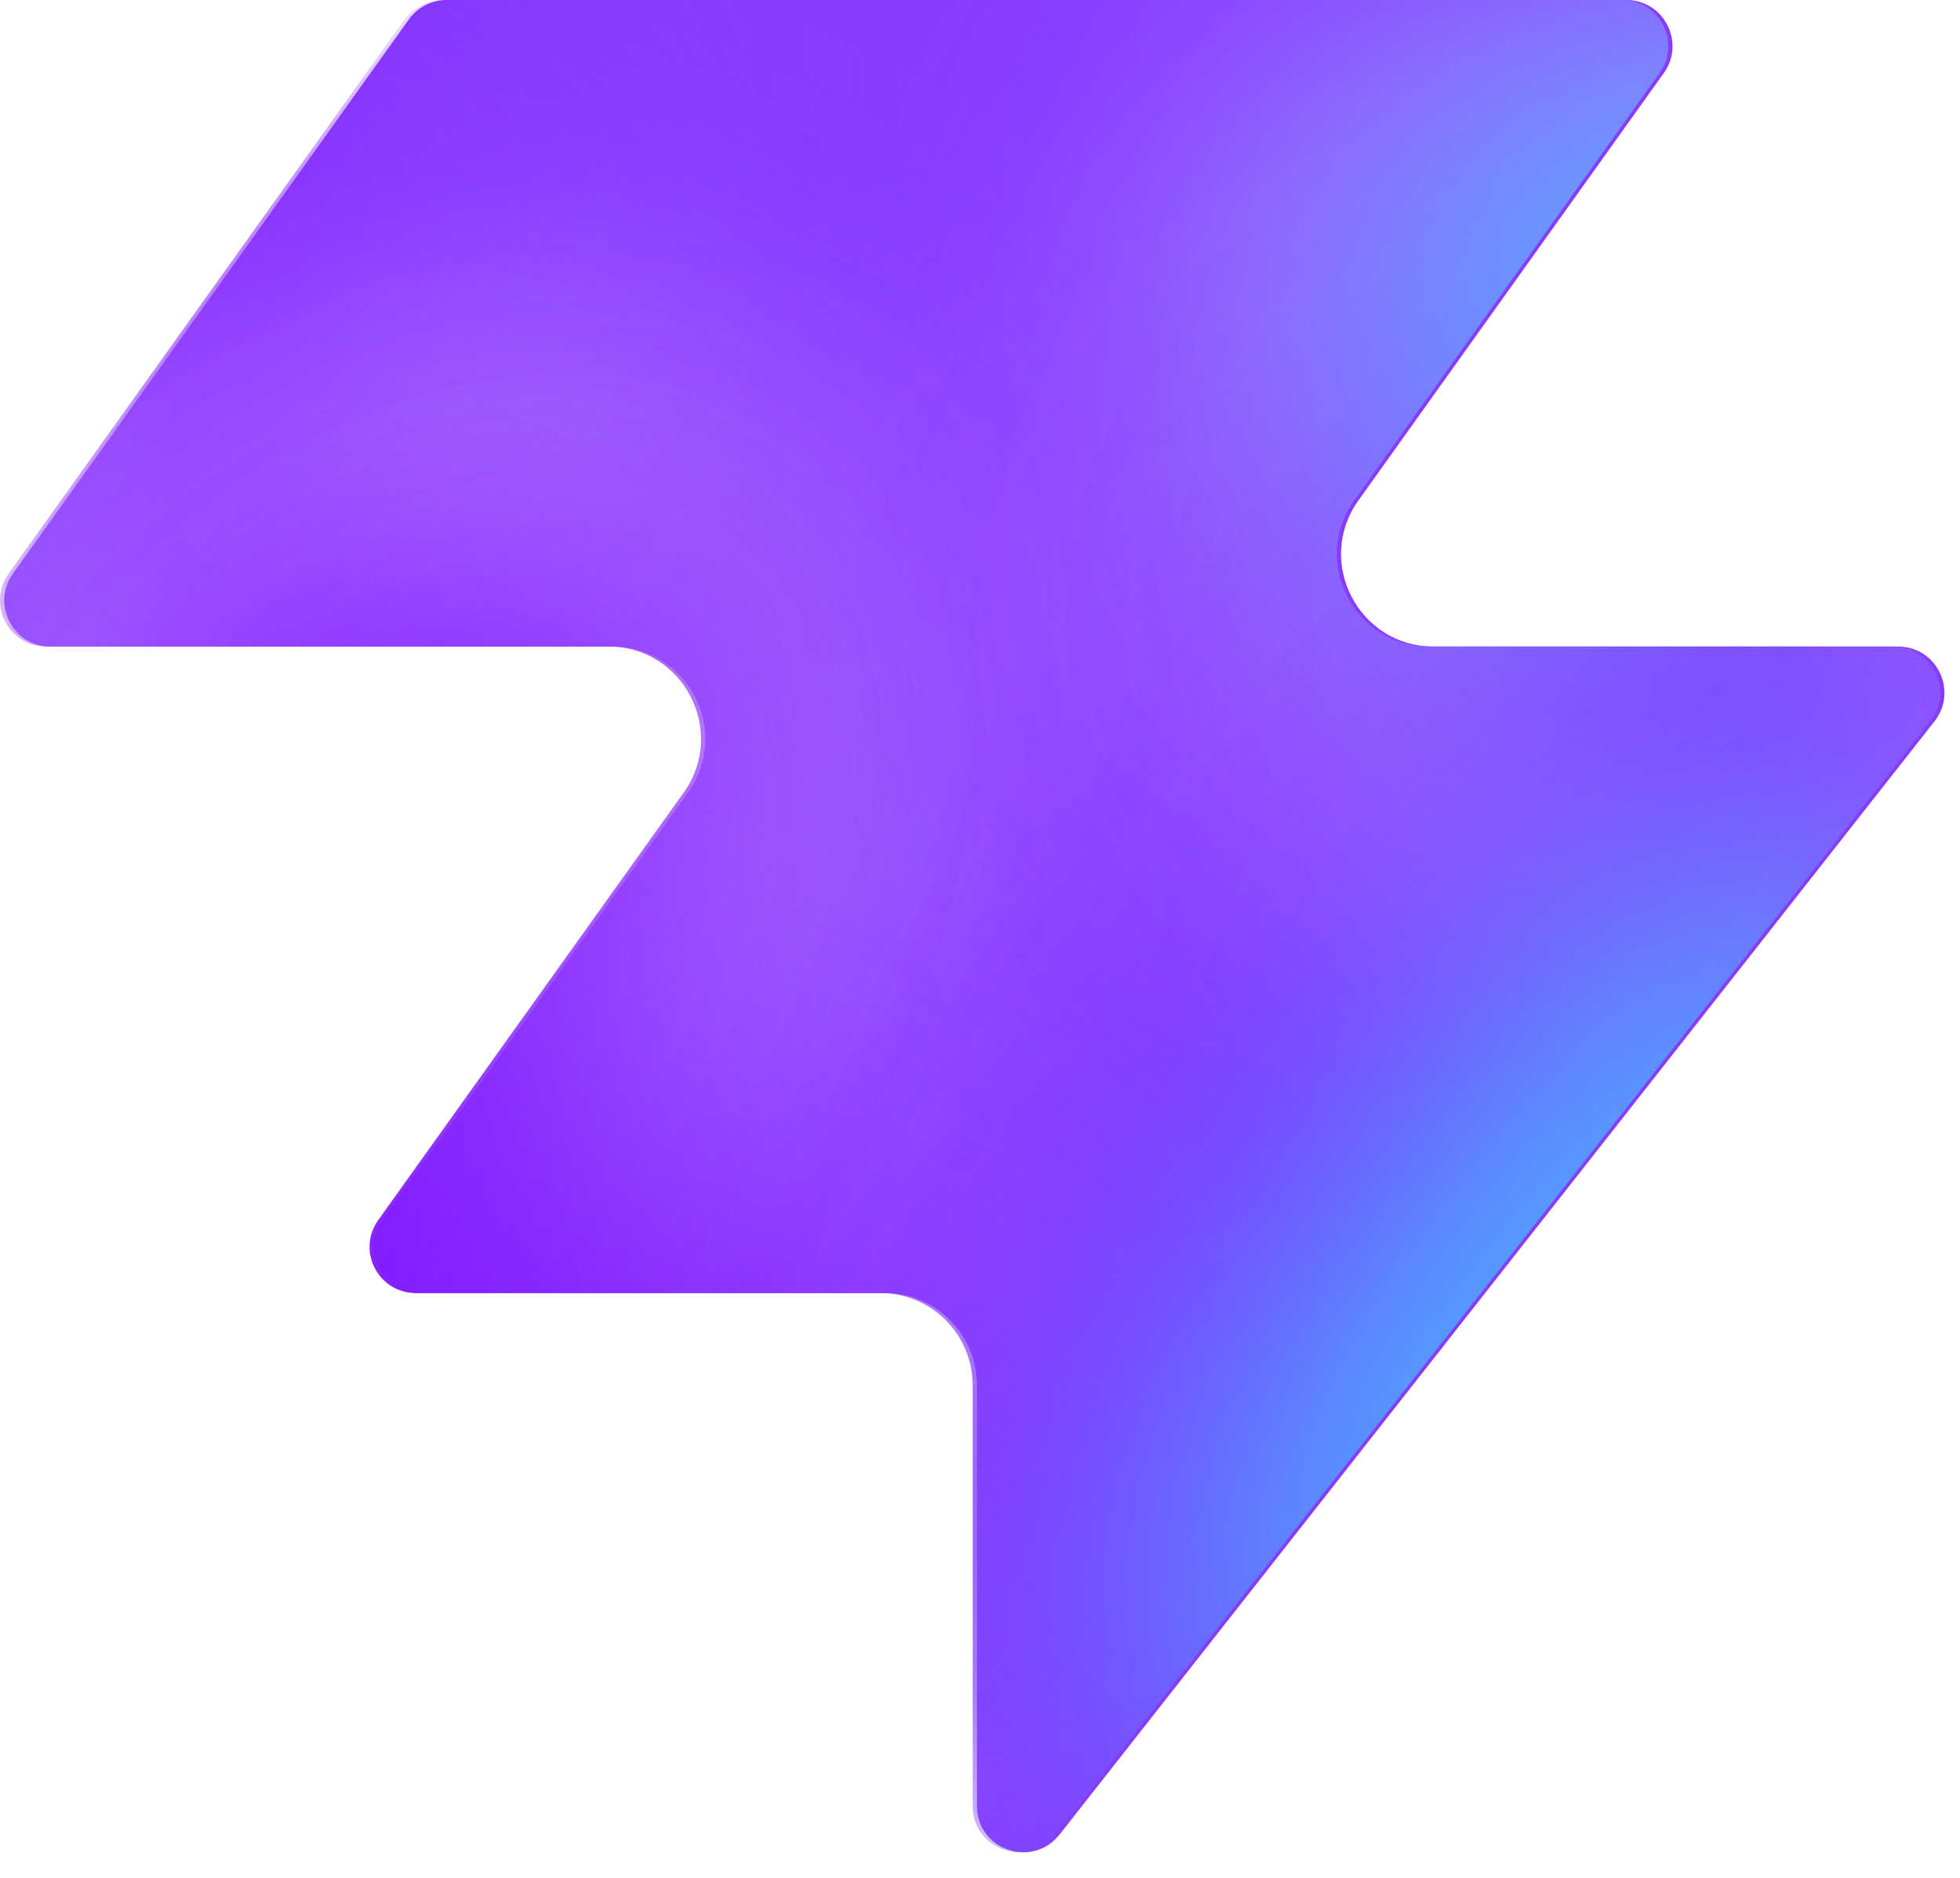
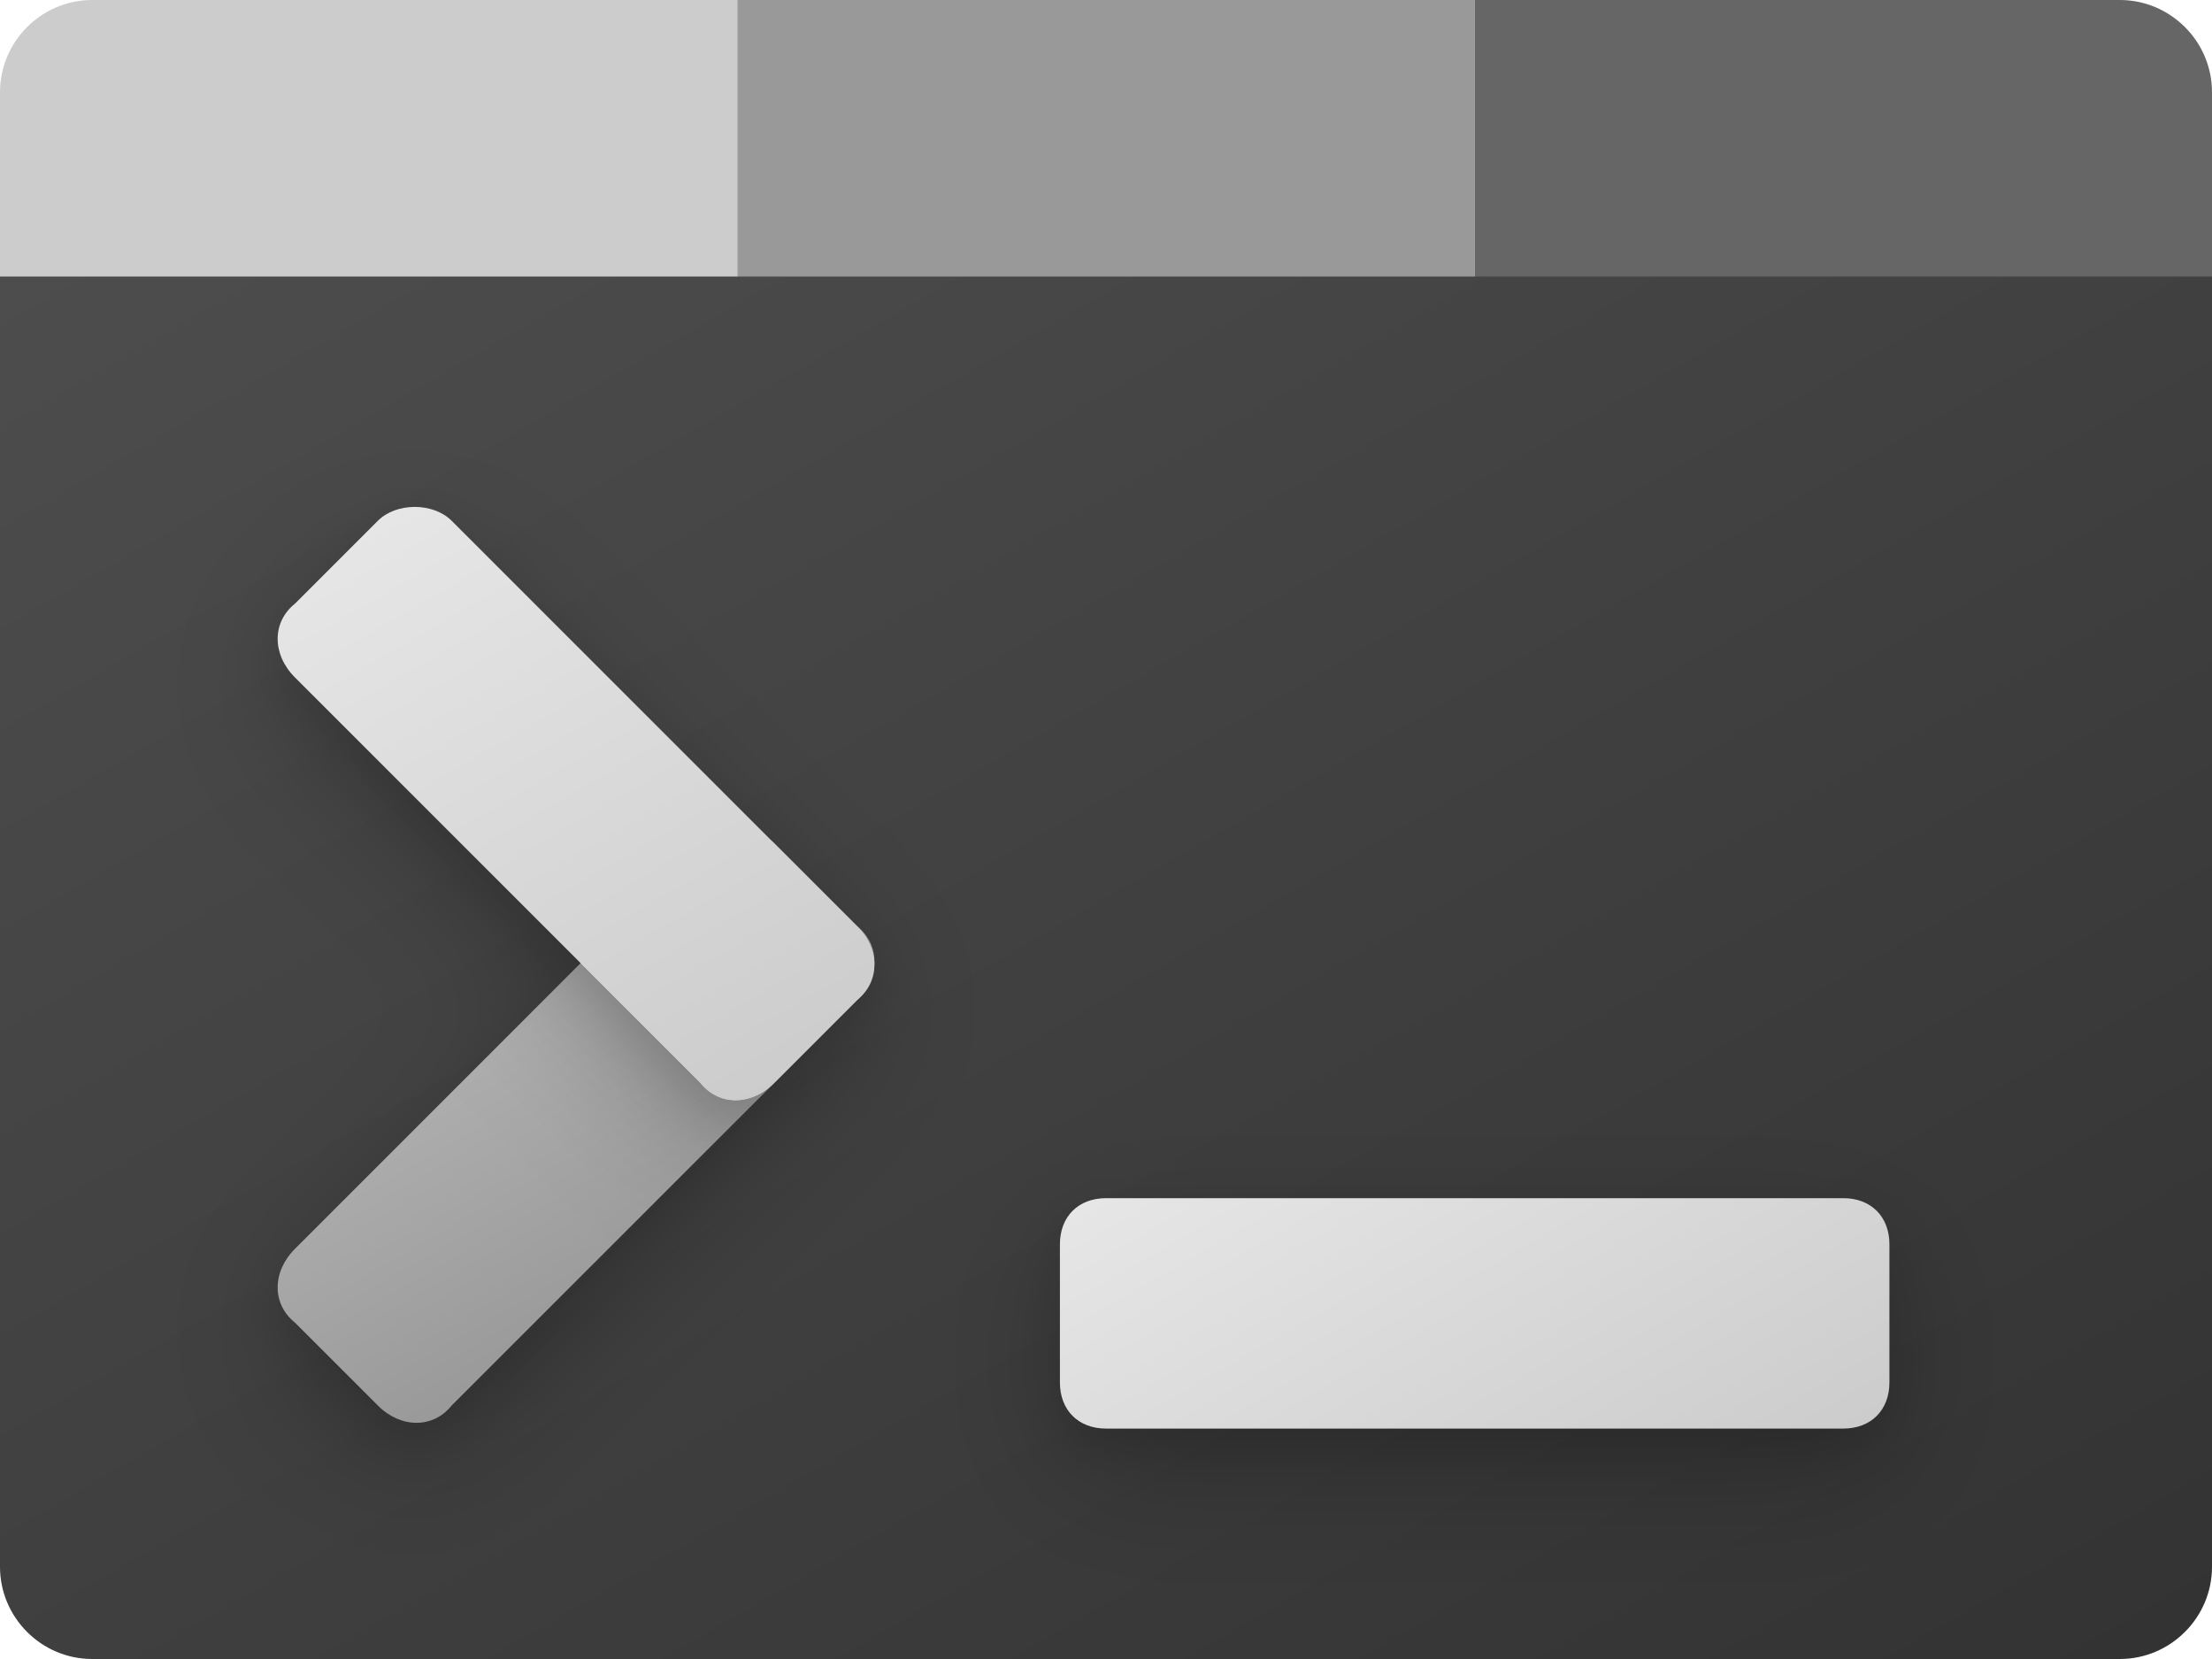
- <svg xmlns="http://www.w3.org/2000/svg" width="48" height="46" fill="none" viewBox="0 0 48 46">
-   <path fill="#863bff" d="M25.946 44.938c-.664.845-2.021.375-2.021-.698V33.937a2.26 2.26 0 0 0-2.262-2.262H10.287c-.92 0-1.456-1.04-.92-1.788l7.48-10.471c1.07-1.497 0-3.578-1.842-3.578H1.237c-.92 0-1.456-1.04-.92-1.788L10.013.474c.214-.297.556-.474.92-.474h28.894c.92 0 1.456 1.04.92 1.788l-7.48 10.471c-1.07 1.498 0 3.579 1.842 3.579h11.377c.943 0 1.473 1.088.89 1.83L25.947 44.94z" style="fill:#863bff;fill:color(display-p3 .525 .23 1);fill-opacity:1" />
-   <mask id="a" width="48" height="46" x="0" y="0" maskUnits="userSpaceOnUse" style="mask-type:alpha">
-     <path fill="#000" d="M25.842 44.938c-.664.844-2.021.375-2.021-.698V33.937a2.26 2.26 0 0 0-2.262-2.262H10.183c-.92 0-1.456-1.04-.92-1.788l7.48-10.471c1.07-1.498 0-3.579-1.842-3.579H1.133c-.92 0-1.456-1.04-.92-1.787L9.91.473c.214-.297.556-.474.92-.474h28.894c.92 0 1.456 1.04.92 1.788l-7.48 10.471c-1.07 1.498 0 3.578 1.842 3.578h11.377c.943 0 1.473 1.088.89 1.832L25.843 44.94z" style="fill:#000;fill-opacity:1" />
-   </mask>
-   <g mask="url(#a)">
-     <g filter="url(#b)">
-       <ellipse cx="5.508" cy="14.704" fill="#ede6ff" rx="5.508" ry="14.704" style="fill:#ede6ff;fill:color(display-p3 .927 .903 1);fill-opacity:1" transform="matrix(.00324 1 1 -.00324 -4.47 31.516)" />
+ <svg xmlns="http://www.w3.org/2000/svg" width="48" height="36" viewBox="0 0 48 36" fill="none" version="1.1" id="svg136">
+   <path d="M 0,7 H 16 V 0 H 2 C 0.9,0 0,0.9 0,2 Z" fill="#cccccc" id="path2" />
+   <path d="M 32,0 H 16 v 7 h 16 z" fill="#999999" id="path4" />
+   <path d="M 48,7 H 32 V 0 h 14 c 1.1,0 2,0.9 2,2 z" fill="#666666" id="path6" />
+   <path d="M 46,36 H 2 C 0.9,36 0,35.1 0,34 V 6 h 48 v 28 c 0,1.1 -0.9,2 -2,2 z" fill="url(#paint0_linear)" id="path8" style="fill:url(#paint0_linear)" />
+   <g filter="url(#filter0_dd)" id="g23" transform="translate(0,-6)">
+     <path d="m 15.2,24.3 -8.8,8.8 c -0.5,0.5 -0.5,1.2 0,1.6 l 1.8,1.8 C 8.7,37 9.4,37 9.8,36.5 l 8.8,-8.8 c 0.5,-0.5 0.5,-1.2 0,-1.6 l -1.8,-1.8 c -0.4,-0.4 -1.2,-0.4 -1.6,0 z" fill="url(#paint1_linear)" id="path10" style="fill:url(#paint1_linear)" />
+     <mask id="mask0" mask-type="alpha" maskUnits="userSpaceOnUse" x="6" y="24" width="13" height="13">
+       <path d="m 15.2,24.3 -8.8,8.8 c -0.5,0.5 -0.5,1.2 0,1.6 l 1.8,1.8 C 8.7,37 9.4,37 9.8,36.5 l 8.8,-8.8 c 0.5,-0.5 0.5,-1.2 0,-1.6 l -1.8,-1.8 c -0.4,-0.4 -1.2,-0.4 -1.6,0 z" fill="url(#paint2_linear)" id="path12" />
+     </mask>
+     <g mask="url(#mask0)" id="g19">
+       <g filter="url(#filter1_dd)" id="g17">
+         <path d="m 9.8,17.3 8.8,8.8 c 0.5,0.5 0.5,1.2 0,1.6 l -1.8,1.8 c -0.5,0.5 -1.2,0.5 -1.6,0 L 6.4,20.7 c -0.5,-0.5 -0.5,-1.2 0,-1.6 l 1.8,-1.8 C 8.6,16.9 9.4,16.9 9.8,17.3 Z" fill="url(#paint3_linear)" id="path15" style="fill:url(#paint3_linear)" />
+       </g>
    </g>
-     <g filter="url(#c)">
-       <ellipse cx="10.399" cy="29.851" fill="#ede6ff" rx="10.399" ry="29.851" style="fill:#ede6ff;fill:color(display-p3 .927 .903 1);fill-opacity:1" transform="matrix(.00324 1 1 -.00324 -39.328 7.883)" />
-     </g>
-     <g filter="url(#d)">
-       <ellipse cx="5.508" cy="30.487" fill="#7e14ff" rx="5.508" ry="30.487" style="fill:#7e14ff;fill:color(display-p3 .492 .077 1);fill-opacity:1" transform="rotate(89.814 -25.913 -14.639)scale(1 -1)" />
-     </g>
-     <g filter="url(#e)">
-       <ellipse cx="5.508" cy="30.599" fill="#7e14ff" rx="5.508" ry="30.599" style="fill:#7e14ff;fill:color(display-p3 .492 .077 1);fill-opacity:1" transform="rotate(89.814 -32.644 -3.334)scale(1 -1)" />
-     </g>
-     <g filter="url(#f)">
-       <ellipse cx="5.508" cy="30.599" fill="#7e14ff" rx="5.508" ry="30.599" style="fill:#7e14ff;fill:color(display-p3 .492 .077 1);fill-opacity:1" transform="matrix(.00324 1 1 -.00324 -34.34 30.47)" />
-     </g>
-     <g filter="url(#g)">
-       <ellipse cx="14.072" cy="22.078" fill="#ede6ff" rx="14.072" ry="22.078" style="fill:#ede6ff;fill:color(display-p3 .927 .903 1);fill-opacity:1" transform="rotate(93.35 24.506 48.493)scale(-1 1)" />
-     </g>
-     <g filter="url(#h)">
-       <ellipse cx="3.47" cy="21.501" fill="#7e14ff" rx="3.47" ry="21.501" style="fill:#7e14ff;fill:color(display-p3 .492 .077 1);fill-opacity:1" transform="rotate(89.009 28.708 47.59)scale(-1 1)" />
-     </g>
-     <g filter="url(#i)">
-       <ellipse cx="3.47" cy="21.501" fill="#7e14ff" rx="3.47" ry="21.501" style="fill:#7e14ff;fill:color(display-p3 .492 .077 1);fill-opacity:1" transform="rotate(89.009 28.708 47.59)scale(-1 1)" />
-     </g>
-     <g filter="url(#j)">
-       <ellipse cx=".387" cy="8.972" fill="#7e14ff" rx="4.407" ry="29.108" style="fill:#7e14ff;fill:color(display-p3 .492 .077 1);fill-opacity:1" transform="rotate(39.51 .387 8.972)" />
-     </g>
-     <g filter="url(#k)">
-       <ellipse cx="47.523" cy="-6.092" fill="#7e14ff" rx="4.407" ry="29.108" style="fill:#7e14ff;fill:color(display-p3 .492 .077 1);fill-opacity:1" transform="rotate(37.892 47.523 -6.092)" />
-     </g>
-     <g filter="url(#l)">
-       <ellipse cx="41.412" cy="6.333" fill="#47bfff" rx="5.971" ry="9.665" style="fill:#47bfff;fill:color(display-p3 .28 .748 1);fill-opacity:1" transform="rotate(37.892 41.412 6.333)" />
-     </g>
-     <g filter="url(#m)">
-       <ellipse cx="-1.879" cy="38.332" fill="#7e14ff" rx="4.407" ry="29.108" style="fill:#7e14ff;fill:color(display-p3 .492 .077 1);fill-opacity:1" transform="rotate(37.892 -1.88 38.332)" />
-     </g>
-     <g filter="url(#n)">
-       <ellipse cx="-1.879" cy="38.332" fill="#7e14ff" rx="4.407" ry="29.108" style="fill:#7e14ff;fill:color(display-p3 .492 .077 1);fill-opacity:1" transform="rotate(37.892 -1.88 38.332)" />
-     </g>
-     <g filter="url(#o)">
-       <ellipse cx="35.651" cy="29.907" fill="#7e14ff" rx="4.407" ry="29.108" style="fill:#7e14ff;fill:color(display-p3 .492 .077 1);fill-opacity:1" transform="rotate(37.892 35.651 29.907)" />
-     </g>
-     <g filter="url(#p)">
-       <ellipse cx="38.418" cy="32.4" fill="#47bfff" rx="5.971" ry="15.297" style="fill:#47bfff;fill:color(display-p3 .28 .748 1);fill-opacity:1" transform="rotate(37.892 38.418 32.4)" />
-     </g>
+     <path d="m 9.8,17.3 8.8,8.8 c 0.5,0.5 0.5,1.2 0,1.6 l -1.8,1.8 c -0.5,0.5 -1.2,0.5 -1.6,0 L 6.4,20.7 c -0.5,-0.5 -0.5,-1.2 0,-1.6 l 1.8,-1.8 C 8.6,16.9 9.4,16.9 9.8,17.3 Z" fill="url(#paint4_linear)" id="path21" style="fill:url(#paint4_linear)" />
  </g>
-   <defs>
-     <filter id="b" width="60.045" height="41.654" x="-19.77" y="16.149" color-interpolation-filters="sRGB" filterUnits="userSpaceOnUse">
-       <feFlood flood-opacity="0" result="BackgroundImageFix" />
-       <feBlend in="SourceGraphic" in2="BackgroundImageFix" result="shape" />
-       <feGaussianBlur result="effect1_foregroundBlur_2002_17158" stdDeviation="7.659" />
+   <g filter="url(#filter2_dd)" id="g27" transform="translate(0,-6)">
+     <path d="M 40,32 H 24 c -0.6,0 -1,0.4 -1,1 v 3 c 0,0.6 0.4,1 1,1 h 16 c 0.6,0 1,-0.4 1,-1 v -3 c 0,-0.6 -0.4,-1 -1,-1 z" fill="url(#paint5_linear)" id="path25" style="fill:url(#paint5_linear)" />
+   </g>
+   <defs id="defs134">
+     <filter id="filter0_dd" x="3.025" y="15" width="18.95" height="25.875" filterUnits="userSpaceOnUse" color-interpolation-filters="sRGB">
+       <feFlood flood-opacity="0" result="BackgroundImageFix" id="feFlood29" />
+       <feColorMatrix in="SourceAlpha" type="matrix" values="0 0 0 0 0 0 0 0 0 0 0 0 0 0 0 0 0 0 127 0" id="feColorMatrix31" />
+       <feOffset dy="0.5" id="feOffset33" />
+       <feGaussianBlur stdDeviation="0.5" id="feGaussianBlur35" />
+       <feColorMatrix type="matrix" values="0 0 0 0 0 0 0 0 0 0 0 0 0 0 0 0 0 0 0.1 0" id="feColorMatrix37" />
+       <feBlend mode="normal" in2="BackgroundImageFix" result="effect1_dropShadow" id="feBlend39" />
+       <feColorMatrix in="SourceAlpha" type="matrix" values="0 0 0 0 0 0 0 0 0 0 0 0 0 0 0 0 0 0 127 0" id="feColorMatrix41" />
+       <feOffset dy="1" id="feOffset43" />
+       <feGaussianBlur stdDeviation="1.5" id="feGaussianBlur45" />
+       <feColorMatrix type="matrix" values="0 0 0 0 0 0 0 0 0 0 0 0 0 0 0 0 0 0 0.2 0" id="feColorMatrix47" />
+       <feBlend mode="normal" in2="effect1_dropShadow" result="effect2_dropShadow" id="feBlend49" />
+       <feBlend mode="normal" in="SourceGraphic" in2="effect2_dropShadow" result="shape" id="feBlend51" />
    </filter>
-     <filter id="c" width="90.34" height="51.437" x="-54.613" y="-7.533" color-interpolation-filters="sRGB" filterUnits="userSpaceOnUse">
-       <feFlood flood-opacity="0" result="BackgroundImageFix" />
-       <feBlend in="SourceGraphic" in2="BackgroundImageFix" result="shape" />
-       <feGaussianBlur result="effect1_foregroundBlur_2002_17158" stdDeviation="7.659" />
+     <filter id="filter1_dd" x="3.025" y="15" width="18.95" height="18.875" filterUnits="userSpaceOnUse" color-interpolation-filters="sRGB">
+       <feFlood flood-opacity="0" result="BackgroundImageFix" id="feFlood54" />
+       <feColorMatrix in="SourceAlpha" type="matrix" values="0 0 0 0 0 0 0 0 0 0 0 0 0 0 0 0 0 0 127 0" id="feColorMatrix56" />
+       <feOffset dy="0.5" id="feOffset58" />
+       <feGaussianBlur stdDeviation="0.5" id="feGaussianBlur60" />
+       <feColorMatrix type="matrix" values="0 0 0 0 0 0 0 0 0 0 0 0 0 0 0 0 0 0 0.1 0" id="feColorMatrix62" />
+       <feBlend mode="normal" in2="BackgroundImageFix" result="effect1_dropShadow" id="feBlend64" />
+       <feColorMatrix in="SourceAlpha" type="matrix" values="0 0 0 0 0 0 0 0 0 0 0 0 0 0 0 0 0 0 127 0" id="feColorMatrix66" />
+       <feOffset dy="1" id="feOffset68" />
+       <feGaussianBlur stdDeviation="1.5" id="feGaussianBlur70" />
+       <feColorMatrix type="matrix" values="0 0 0 0 0 0 0 0 0 0 0 0 0 0 0 0 0 0 0.2 0" id="feColorMatrix72" />
+       <feBlend mode="normal" in2="effect1_dropShadow" result="effect2_dropShadow" id="feBlend74" />
+       <feBlend mode="normal" in="SourceGraphic" in2="effect2_dropShadow" result="shape" id="feBlend76" />
    </filter>
-     <filter id="d" width="79.355" height="29.4" x="-49.64" y="2.03" color-interpolation-filters="sRGB" filterUnits="userSpaceOnUse">
-       <feFlood flood-opacity="0" result="BackgroundImageFix" />
-       <feBlend in="SourceGraphic" in2="BackgroundImageFix" result="shape" />
-       <feGaussianBlur result="effect1_foregroundBlur_2002_17158" stdDeviation="4.596" />
+     <filter id="filter2_dd" x="20" y="30" width="24" height="11" filterUnits="userSpaceOnUse" color-interpolation-filters="sRGB">
+       <feFlood flood-opacity="0" result="BackgroundImageFix" id="feFlood79" />
+       <feColorMatrix in="SourceAlpha" type="matrix" values="0 0 0 0 0 0 0 0 0 0 0 0 0 0 0 0 0 0 127 0" id="feColorMatrix81" />
+       <feOffset dy="0.5" id="feOffset83" />
+       <feGaussianBlur stdDeviation="0.5" id="feGaussianBlur85" />
+       <feColorMatrix type="matrix" values="0 0 0 0 0 0 0 0 0 0 0 0 0 0 0 0 0 0 0.1 0" id="feColorMatrix87" />
+       <feBlend mode="normal" in2="BackgroundImageFix" result="effect1_dropShadow" id="feBlend89" />
+       <feColorMatrix in="SourceAlpha" type="matrix" values="0 0 0 0 0 0 0 0 0 0 0 0 0 0 0 0 0 0 127 0" id="feColorMatrix91" />
+       <feOffset dy="1" id="feOffset93" />
+       <feGaussianBlur stdDeviation="1.5" id="feGaussianBlur95" />
+       <feColorMatrix type="matrix" values="0 0 0 0 0 0 0 0 0 0 0 0 0 0 0 0 0 0 0.2 0" id="feColorMatrix97" />
+       <feBlend mode="normal" in2="effect1_dropShadow" result="effect2_dropShadow" id="feBlend99" />
+       <feBlend mode="normal" in="SourceGraphic" in2="effect2_dropShadow" result="shape" id="feBlend101" />
    </filter>
-     <filter id="e" width="79.579" height="29.4" x="-45.045" y="20.029" color-interpolation-filters="sRGB" filterUnits="userSpaceOnUse">
-       <feFlood flood-opacity="0" result="BackgroundImageFix" />
-       <feBlend in="SourceGraphic" in2="BackgroundImageFix" result="shape" />
-       <feGaussianBlur result="effect1_foregroundBlur_2002_17158" stdDeviation="4.596" />
-     </filter>
-     <filter id="f" width="79.579" height="29.4" x="-43.513" y="21.178" color-interpolation-filters="sRGB" filterUnits="userSpaceOnUse">
-       <feFlood flood-opacity="0" result="BackgroundImageFix" />
-       <feBlend in="SourceGraphic" in2="BackgroundImageFix" result="shape" />
-       <feGaussianBlur result="effect1_foregroundBlur_2002_17158" stdDeviation="4.596" />
-     </filter>
-     <filter id="g" width="74.749" height="58.852" x="15.756" y="-17.901" color-interpolation-filters="sRGB" filterUnits="userSpaceOnUse">
-       <feFlood flood-opacity="0" result="BackgroundImageFix" />
-       <feBlend in="SourceGraphic" in2="BackgroundImageFix" result="shape" />
-       <feGaussianBlur result="effect1_foregroundBlur_2002_17158" stdDeviation="7.659" />
-     </filter>
-     <filter id="h" width="61.377" height="25.362" x="23.548" y="2.284" color-interpolation-filters="sRGB" filterUnits="userSpaceOnUse">
-       <feFlood flood-opacity="0" result="BackgroundImageFix" />
-       <feBlend in="SourceGraphic" in2="BackgroundImageFix" result="shape" />
-       <feGaussianBlur result="effect1_foregroundBlur_2002_17158" stdDeviation="4.596" />
-     </filter>
-     <filter id="i" width="61.377" height="25.362" x="23.548" y="2.284" color-interpolation-filters="sRGB" filterUnits="userSpaceOnUse">
-       <feFlood flood-opacity="0" result="BackgroundImageFix" />
-       <feBlend in="SourceGraphic" in2="BackgroundImageFix" result="shape" />
-       <feGaussianBlur result="effect1_foregroundBlur_2002_17158" stdDeviation="4.596" />
-     </filter>
-     <filter id="j" width="56.045" height="63.649" x="-27.636" y="-22.853" color-interpolation-filters="sRGB" filterUnits="userSpaceOnUse">
-       <feFlood flood-opacity="0" result="BackgroundImageFix" />
-       <feBlend in="SourceGraphic" in2="BackgroundImageFix" result="shape" />
-       <feGaussianBlur result="effect1_foregroundBlur_2002_17158" stdDeviation="4.596" />
-     </filter>
-     <filter id="k" width="54.814" height="64.646" x="20.116" y="-38.415" color-interpolation-filters="sRGB" filterUnits="userSpaceOnUse">
-       <feFlood flood-opacity="0" result="BackgroundImageFix" />
-       <feBlend in="SourceGraphic" in2="BackgroundImageFix" result="shape" />
-       <feGaussianBlur result="effect1_foregroundBlur_2002_17158" stdDeviation="4.596" />
-     </filter>
-     <filter id="l" width="33.541" height="35.313" x="24.641" y="-11.323" color-interpolation-filters="sRGB" filterUnits="userSpaceOnUse">
-       <feFlood flood-opacity="0" result="BackgroundImageFix" />
-       <feBlend in="SourceGraphic" in2="BackgroundImageFix" result="shape" />
-       <feGaussianBlur result="effect1_foregroundBlur_2002_17158" stdDeviation="4.596" />
-     </filter>
-     <filter id="m" width="54.814" height="64.646" x="-29.286" y="6.009" color-interpolation-filters="sRGB" filterUnits="userSpaceOnUse">
-       <feFlood flood-opacity="0" result="BackgroundImageFix" />
-       <feBlend in="SourceGraphic" in2="BackgroundImageFix" result="shape" />
-       <feGaussianBlur result="effect1_foregroundBlur_2002_17158" stdDeviation="4.596" />
-     </filter>
-     <filter id="n" width="54.814" height="64.646" x="-29.286" y="6.009" color-interpolation-filters="sRGB" filterUnits="userSpaceOnUse">
-       <feFlood flood-opacity="0" result="BackgroundImageFix" />
-       <feBlend in="SourceGraphic" in2="BackgroundImageFix" result="shape" />
-       <feGaussianBlur result="effect1_foregroundBlur_2002_17158" stdDeviation="4.596" />
-     </filter>
-     <filter id="o" width="54.814" height="64.646" x="8.244" y="-2.416" color-interpolation-filters="sRGB" filterUnits="userSpaceOnUse">
-       <feFlood flood-opacity="0" result="BackgroundImageFix" />
-       <feBlend in="SourceGraphic" in2="BackgroundImageFix" result="shape" />
-       <feGaussianBlur result="effect1_foregroundBlur_2002_17158" stdDeviation="4.596" />
-     </filter>
-     <filter id="p" width="39.409" height="43.623" x="18.713" y="10.588" color-interpolation-filters="sRGB" filterUnits="userSpaceOnUse">
-       <feFlood flood-opacity="0" result="BackgroundImageFix" />
-       <feBlend in="SourceGraphic" in2="BackgroundImageFix" result="shape" />
-       <feGaussianBlur result="effect1_foregroundBlur_2002_17158" stdDeviation="4.596" />
-     </filter>
+     <linearGradient id="paint0_linear" x1="36.446" y1="47.826" x2="11.822" y2="5.175" gradientUnits="userSpaceOnUse" gradientTransform="translate(0,-6)">
+       <stop stop-color="#333333" id="stop104" />
+       <stop offset="1" stop-color="#4D4D4D" id="stop106" />
+     </linearGradient>
+     <linearGradient id="paint1_linear" x1="14.528" y1="33.996" x2="10.484" y2="26.992" gradientUnits="userSpaceOnUse">
+       <stop stop-color="#999999" id="stop109" />
+       <stop offset="1" stop-color="#B3B3B3" id="stop111" />
+     </linearGradient>
+     <linearGradient id="paint2_linear" x1="14.528" y1="33.996" x2="10.484" y2="26.992" gradientUnits="userSpaceOnUse">
+       <stop stop-color="#999999" id="stop114" />
+       <stop offset="1" stop-color="#B3B3B3" id="stop116" />
+     </linearGradient>
+     <linearGradient id="paint3_linear" x1="16.275" y1="30.034" x2="8.737" y2="16.978" gradientUnits="userSpaceOnUse">
+       <stop stop-color="#CCCCCC" id="stop119" />
+       <stop offset="1" stop-color="#E6E6E6" id="stop121" />
+     </linearGradient>
+     <linearGradient id="paint4_linear" x1="16.275" y1="30.034" x2="8.737" y2="16.978" gradientUnits="userSpaceOnUse">
+       <stop stop-color="#CCCCCC" id="stop124" />
+       <stop offset="1" stop-color="#E6E6E6" id="stop126" />
+     </linearGradient>
+     <linearGradient id="paint5_linear" x1="35.15" y1="39.955" x2="28.85" y2="29.045" gradientUnits="userSpaceOnUse">
+       <stop stop-color="#CCCCCC" id="stop129" />
+       <stop offset="1" stop-color="#E6E6E6" id="stop131" />
+     </linearGradient>
  </defs>
</svg>
